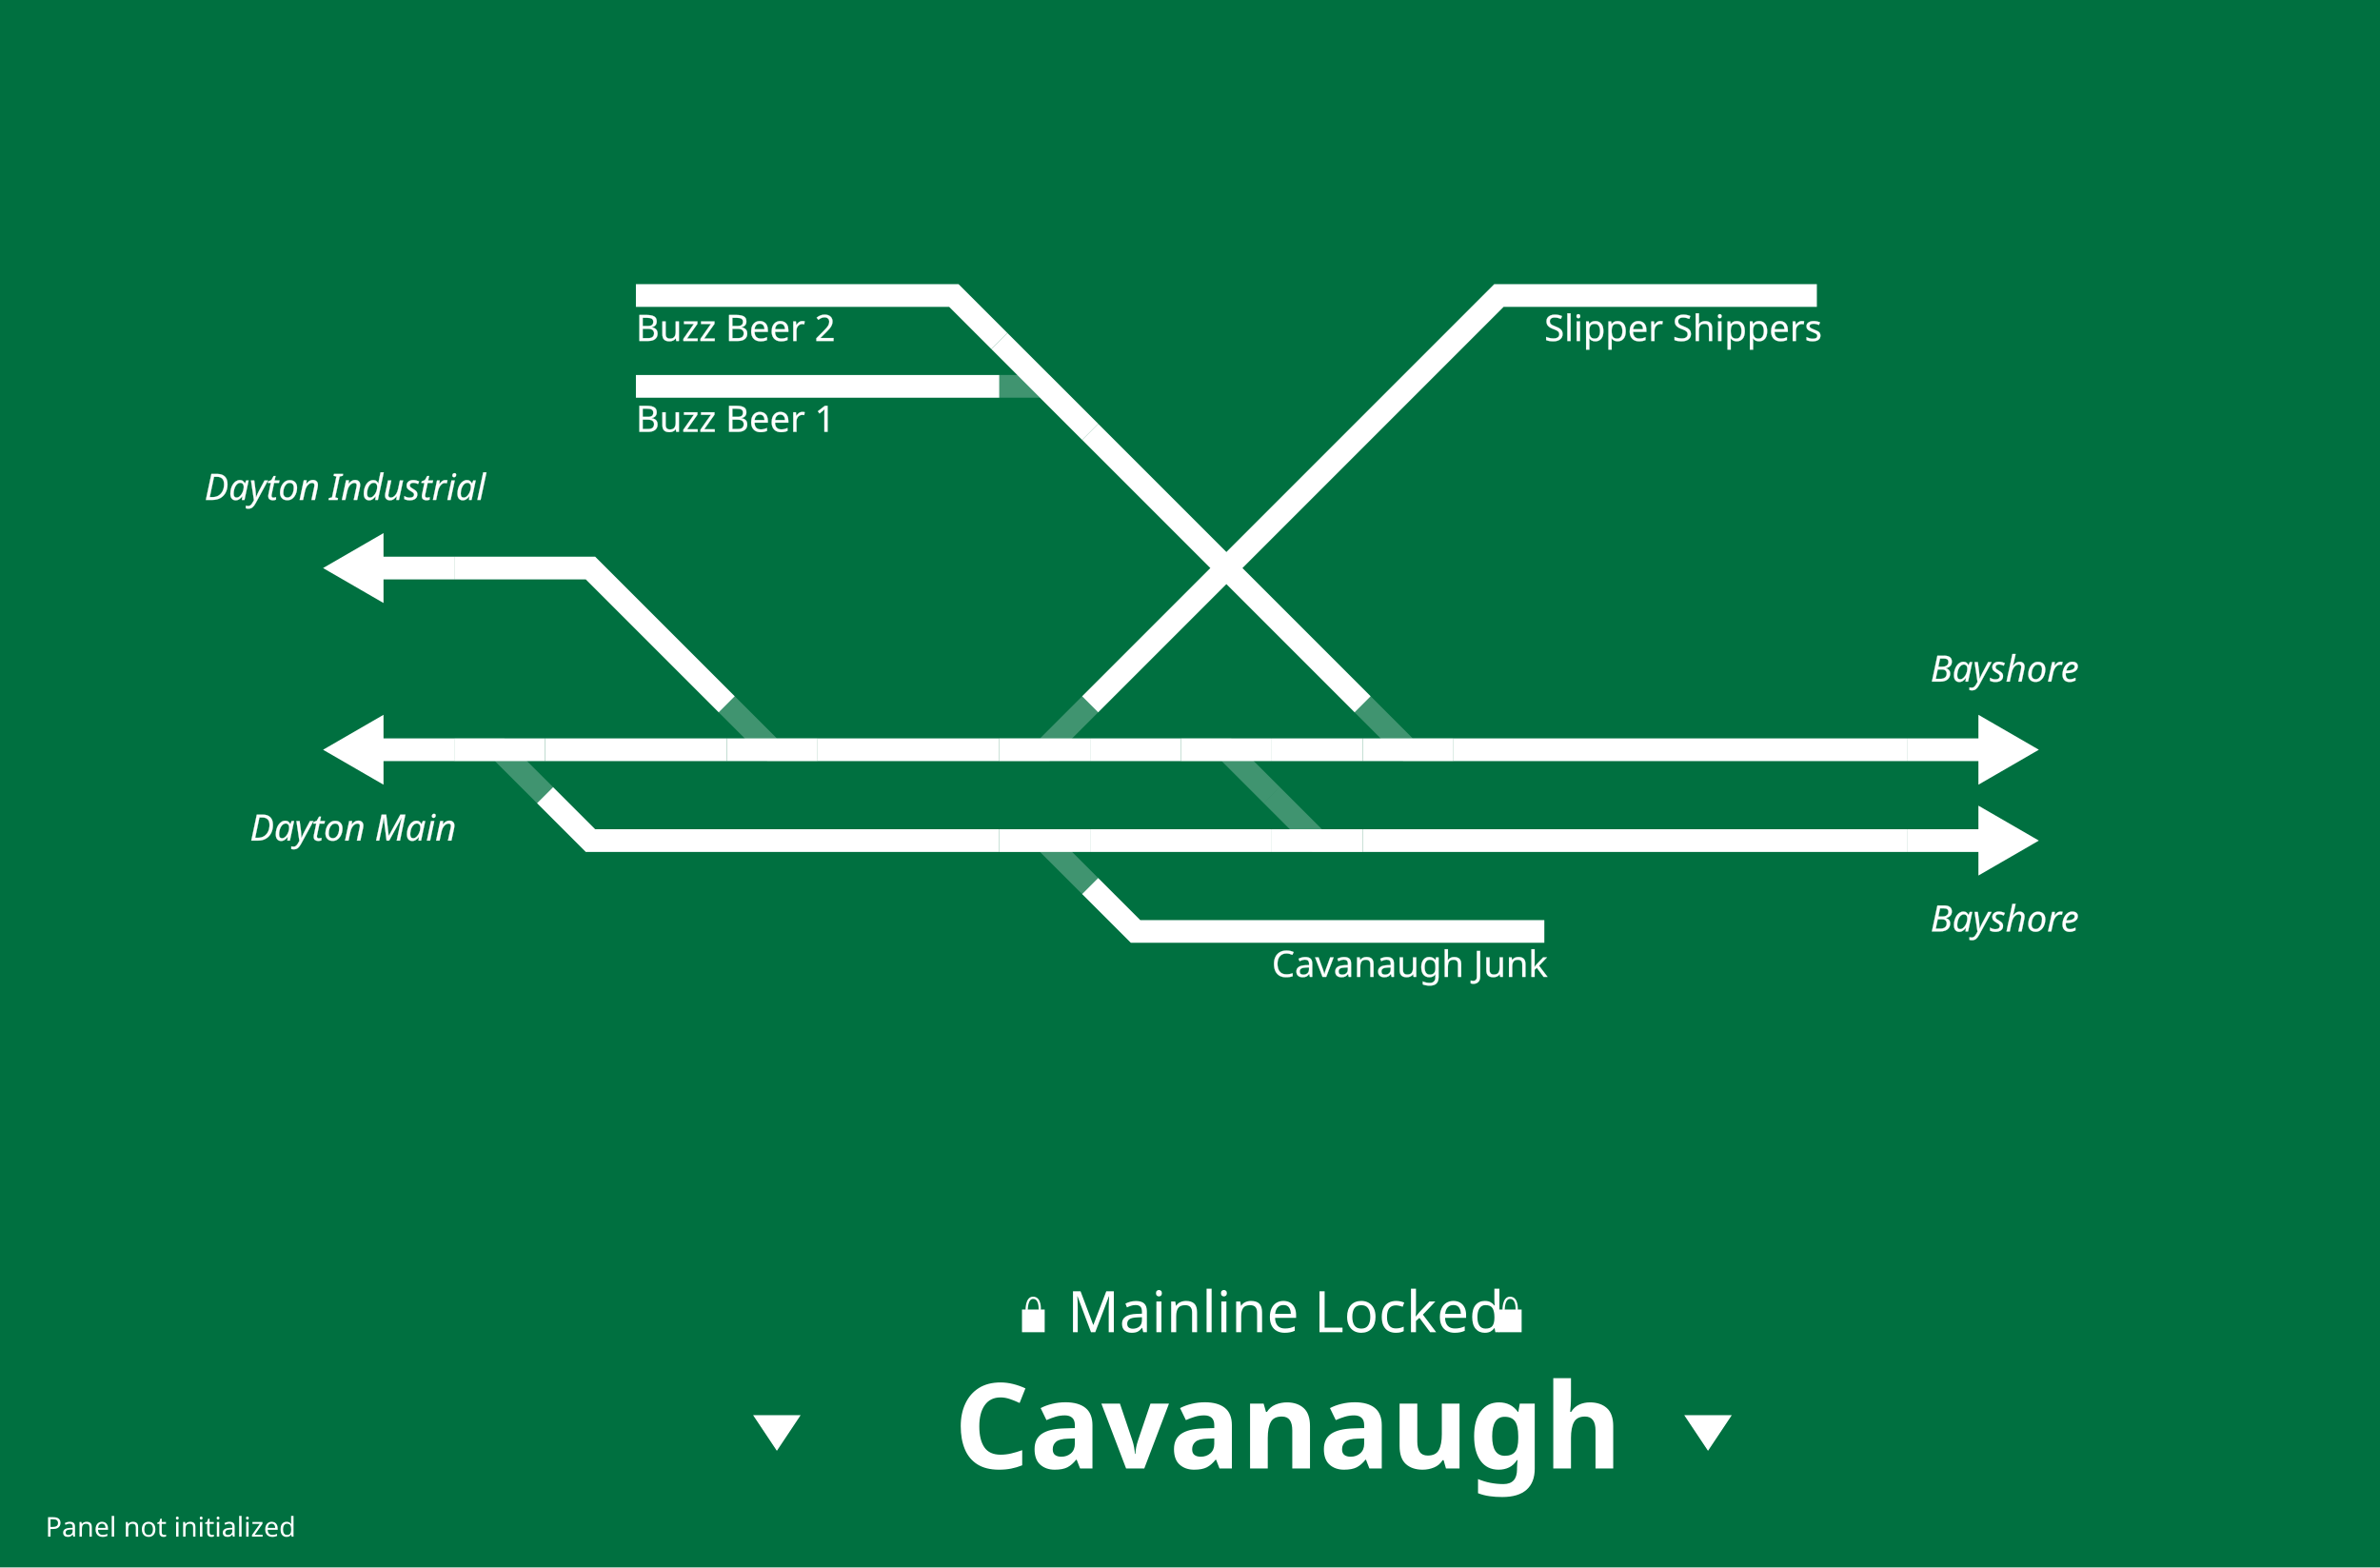
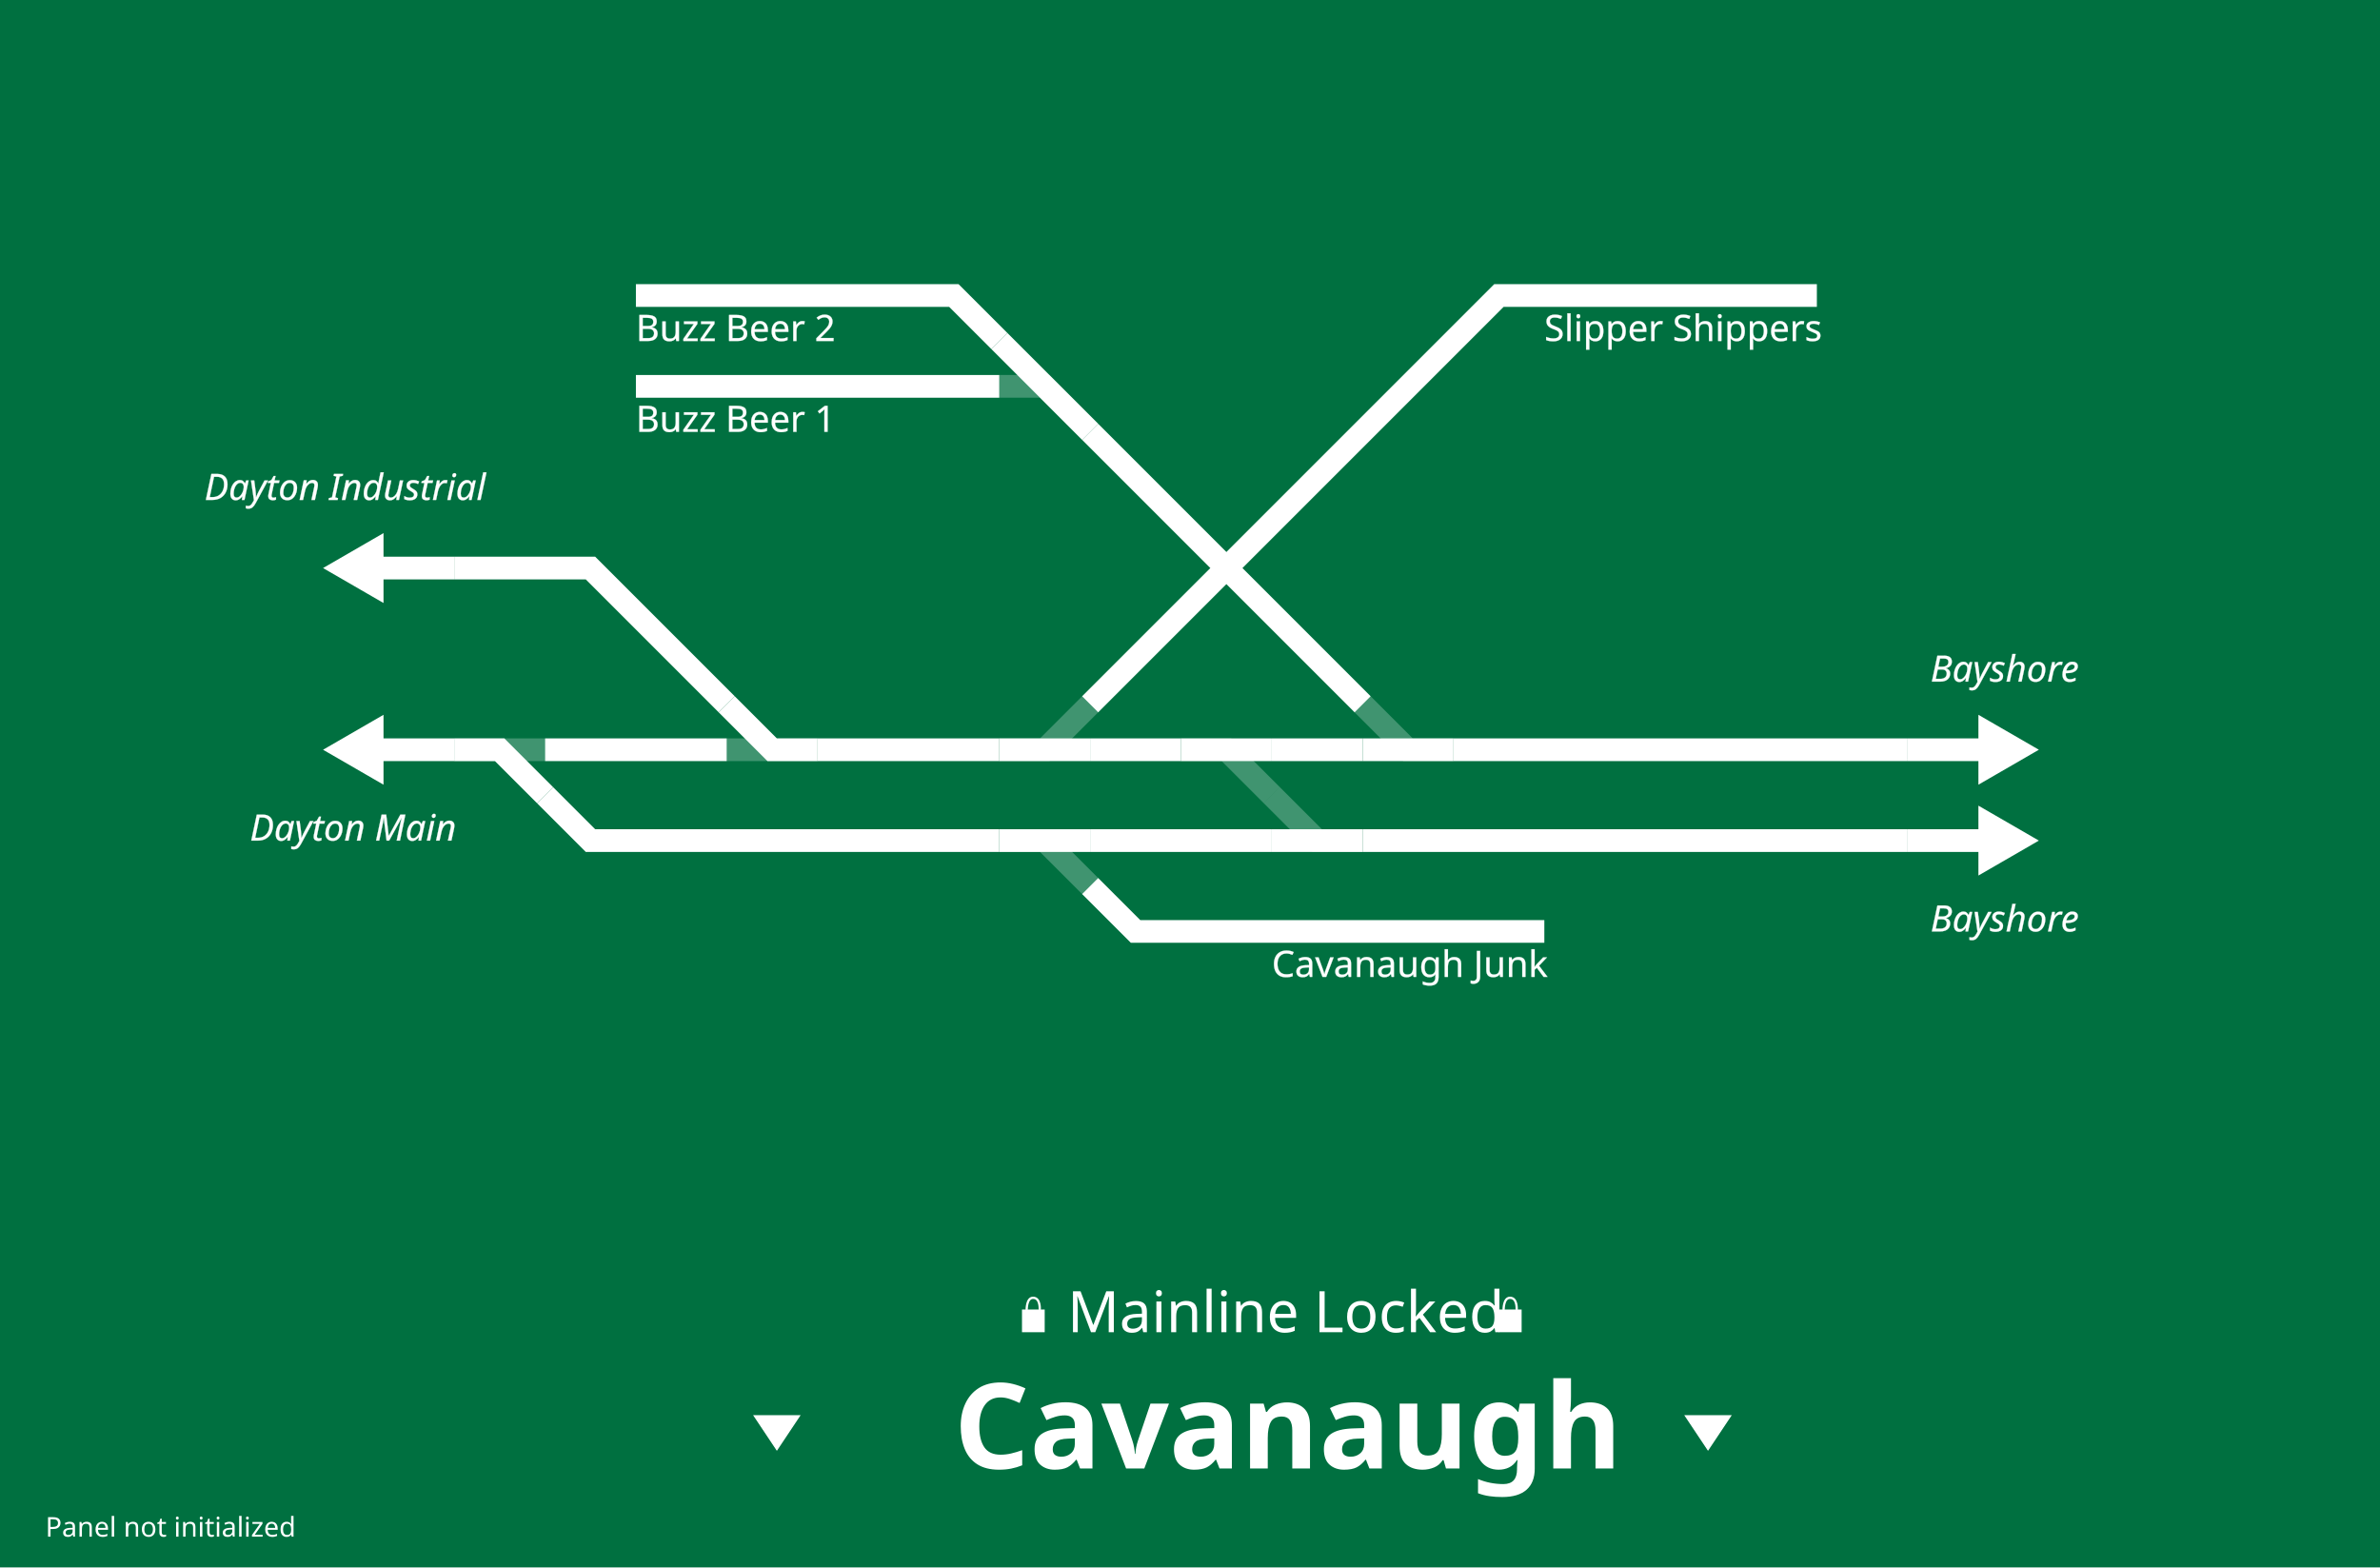
<svg xmlns="http://www.w3.org/2000/svg" xmlns:xlink="http://www.w3.org/1999/xlink" width="1047.958" height="690.115" id="svg2" version="1.1">
  <defs id="defs4">
    <linearGradient id="linearGradient5066">
      <stop style="stop-color:#000000;stop-opacity:0.188;" offset="0" id="stop5068" />
      <stop style="stop-color:#000000;stop-opacity:0;" offset="1" id="stop5070" />
    </linearGradient>
    <linearGradient id="linearGradient4692">
      <stop id="stop4694" offset="0" style="stop-color:#ffffff;stop-opacity:0.753;" />
      <stop id="stop4696" offset="1" style="stop-color:#ffffff;stop-opacity:0;" />
    </linearGradient>
    <linearGradient id="linearGradient4186">
      <stop style="stop-color:#808080;stop-opacity:1;" offset="0" id="stop4188" />
      <stop style="stop-color:#000000;stop-opacity:0;" offset="1" id="stop4190" />
    </linearGradient>
    <linearGradient id="linearGradient4137" paint="solid">
      <stop style="stop-color:#00ff00;stop-opacity:1;" offset="0" id="stop4139" />
    </linearGradient>
    <linearGradient xlink:href="#linearGradient4186" id="linearGradient4976" gradientUnits="userSpaceOnUse" x1="39.5" y1="75.114" x2="70.5" y2="75.114" />
    <linearGradient xlink:href="#linearGradient4186" id="linearGradient4978" gradientUnits="userSpaceOnUse" x1="39.5" y1="75.114" x2="70.5" y2="75.114" />
    <radialGradient xlink:href="#linearGradient4692" id="radialGradient5060" gradientUnits="userSpaceOnUse" cx="55" cy="75.114" fx="55" fy="75.114" r="15" />
    <radialGradient xlink:href="#linearGradient5066" id="radialGradient5064" gradientUnits="userSpaceOnUse" cx="55" cy="75.114" fx="55" fy="75.114" r="15" />
    <radialGradient xlink:href="#linearGradient4692" id="radialGradient4247" gradientUnits="userSpaceOnUse" cx="55" cy="75.114" fx="55" fy="75.114" r="15" />
    <radialGradient xlink:href="#linearGradient5066" id="radialGradient4249" gradientUnits="userSpaceOnUse" cx="55" cy="75.114" fx="55" fy="75.114" r="15" />
    <radialGradient xlink:href="#linearGradient5066" id="radialGradient4251" gradientUnits="userSpaceOnUse" cx="55" cy="75.114" fx="55" fy="75.114" r="15" />
    <linearGradient xlink:href="#linearGradient4186" id="linearGradient4253" gradientUnits="userSpaceOnUse" x1="39.5" y1="75.114" x2="70.5" y2="75.114" />
    <linearGradient xlink:href="#linearGradient4186" id="linearGradient4255" gradientUnits="userSpaceOnUse" x1="39.5" y1="75.114" x2="70.5" y2="75.114" />
    <marker orient="auto" refY="0" refX="0.6" id="TriangleAuthNBMarker" style="overflow:visible">
      <path id="TriangleAuthNBMarkerPath" d="m 5.77,0 -8.65,5 0,-10 8.65,5 z" style="fill:#00ff00;fill-rule:evenodd;stroke:#00ff00;stroke-width:1pt;marker-start:none" transform="scale(0.2,0.2)" />
    </marker>
    <marker orient="auto" refY="0" refX="-0.6" id="TriangleAuthSBMarker" style="overflow:visible">
      <path id="TriangleAuthSBMarkerPath" d="m 5.77,0 -8.65,5 0,-10 8.65,5 z" style="fill:#00ff00;fill-rule:evenodd;stroke:#00ff00;stroke-width:1pt;marker-start:none" transform="scale(-0.2,-0.2)" />
    </marker>
    <marker orient="auto" refY="0" refX="0.6" id="TriangleOccupiedNBMarker" style="overflow:visible">
      <path id="TriangleOccupiedNBMarkerPath" d="m 5.77,0 -8.65,5 0,-10 8.65,5 z" style="fill:#ff0000;fill-rule:evenodd;stroke:#ff0000;stroke-width:1pt;marker-start:none" transform="scale(0.2,0.2)" />
    </marker>
    <marker orient="auto" refY="0" refX="-0.6" id="TriangleOccupiedSBMarker" style="overflow:visible">
      <path id="TriangleOccupiedSBMarkerPath" d="m 5.77,0 -8.65,5 0,-10 8.65,5 z" style="fill:#ff0000;fill-rule:evenodd;stroke:#ff0000;stroke-width:1pt;marker-start:none" transform="scale(-0.2,-0.2)" />
    </marker>
    <marker orient="auto" refY="0" refX="0" id="TriangleOutM" style="overflow:visible">
      <path id="path4051" d="m 5.77,0 -8.65,5 0,-10 8.65,5 z" style="fill:#ffffff;fill-rule:evenodd;stroke:#ffffff;stroke-width:1pt;marker-start:none" transform="scale(0.25,0.25)" />
    </marker>
    <marker orient="auto" refY="0" refX="0" id="TriangleInM" style="overflow:visible">
      <path id="path4042" d="m 5.77,0 -8.65,5 0,-10 8.65,5 z" style="fill:#ffffff;fill-rule:evenodd;stroke:#ffffff;stroke-width:1pt;marker-start:none" transform="scale(-0.25,-0.25)" />
    </marker>
    <marker orient="auto" refY="0" refX="0" id="StopM" style="overflow:visible">
      <path id="path4078" d="M 0,5.65 0,-5.65" style="fill:none;stroke:#ffffff;stroke-width:2pt" transform="scale(0.4,0.4)" />
    </marker>
  </defs>
  <g id="backgroundLayer" transform="translate(0,-312.2474)" style="display:inline">
    <rect style="fill:#007040;fill-opacity:1;fill-rule:evenodd;stroke:none" id="panelBackground" width="1047.958" height="690.115" x="0" y="312.247" />
  </g>
  <g id="textLayer" transform="translate(0,-3.979754)" style="display:inline">
    <text xml:space="preserve" style="font-size:52.338px;font-style:normal;font-variant:normal;font-weight:bold;font-stretch:normal;text-align:start;line-height:125%;letter-spacing:0px;word-spacing:0px;writing-mode:lr-tb;text-anchor:start;fill:#ffffff;fill-opacity:1;stroke:none;font-family:Trebuchet MS;-inkscape-font-specification:Trebuchet MS Bold" x="420" y="650.561" id="panelTitle">
      <tspan id="tspan3823" x="420" y="650.561">Cavanaugh</tspan>
    </text>
    <text id="panelStatus" y="680.561" x="20" style="font-size:12px;font-style:normal;font-variant:normal;font-weight:normal;font-stretch:normal;text-align:start;line-height:125%;letter-spacing:0px;word-spacing:0px;writing-mode:lr-tb;text-anchor:start;fill:#ffffff;fill-opacity:1;stroke:none;font-family:Trebuchet MS;-inkscape-font-specification:Trebuchet MS" xml:space="preserve">
      <tspan y="680.561" x="20" id="tspanPanelStatus">Panel not initialized</tspan>
    </text>
    <path style="fill:#ffffff;fill-opacity:1;stroke:#ffffff;stroke-width:0.5px;stroke-linecap:butt;stroke-linejoin:miter;stroke-opacity:1" d="m 342.068,642.323 -10,-15 20,0 z" id="leftLevelTriangle" />
    <use x="0" y="0" xlink:href="#leftLevelTriangle" id="rightLevelTriangle" transform="translate(410,2.9515625e-6)" width="1047.958" height="690.115" />
    <g id="mainlineLockedGroup" transform="translate(70,486.4666)">
      <text xml:space="preserve" style="font-size:25.23px;font-style:normal;font-variant:normal;font-weight:normal;font-stretch:normal;text-align:start;line-height:125%;letter-spacing:0px;word-spacing:0px;writing-mode:lr-tb;text-anchor:start;fill:#ffffff;fill-opacity:1;stroke:none;font-family:Trebuchet MS;-inkscape-font-specification:Trebuchet MS" x="400" y="104.094" id="mainlineLockedText">
        <tspan y="104.094" x="400" id="tspan3321">Mainline Locked</tspan>
      </text>
      <g id="leftLock">
        <rect id="lockBody" width="10" height="10" x="380" y="94.094" style="fill:#ffffff;fill-opacity:1;stroke:none" />
        <path style="fill:none;stroke:#ffffff;stroke-width:1px;stroke-linecap:butt;stroke-linejoin:miter;stroke-opacity:1" d="m 382.068,94.274 c 0,0 -0.12,-5.383 2.818,-5.323 3.358,-0.06 2.924,5.323 2.924,5.323" id="path4159" />
      </g>
      <use height="690.115" width="1047.958" transform="translate(210,1.3237304e-6)" id="rightLock" xlink:href="#leftLock" y="0" x="0" />
    </g>
  </g>
  <g id="industrialTrackLayer" transform="translate(0,-3.979754)" style="display:inline">
    <path style="fill:none;stroke:#ffffff;stroke-width:10;stroke-linecap:butt;stroke-linejoin:miter;stroke-miterlimit:4;stroke-opacity:1;stroke-dasharray:none" d="m 680,414.094 -180,0 -20,-20" id="class2NorthPath" />
    <g id="g3187" transform="matrix(-1,0,0,-1,880,588.189)">
      <path style="opacity:0.25;fill:none;stroke:#ffffff;stroke-width:10;stroke-linecap:butt;stroke-linejoin:miter;stroke-miterlimit:4;stroke-opacity:1;stroke-dasharray:none" d="m 440,414.094 -20,0 -20,-20" id="TO104.R" />
      <path id="TO104.N" d="m 440,434.094 c -13.333,-13.333 -26.667,-26.667 -40,-40" style="fill:none;stroke:#ffffff;stroke-width:10;stroke-linecap:butt;stroke-linejoin:miter;stroke-miterlimit:4;stroke-opacity:1;stroke-dasharray:none" />
    </g>
    <g id="g3199" transform="matrix(-1,0,0,-1,1080,868.189)">
      <path style="opacity:0.25;fill:none;stroke:#ffffff;stroke-width:10;stroke-linecap:butt;stroke-linejoin:miter;stroke-miterlimit:4;stroke-opacity:1;stroke-dasharray:none" d="m 520,514.095 20,20 20,0" id="TO100A.R" />
      <path id="TO100A.N" d="m 520,534.095 40,0" style="fill:none;stroke:#ffffff;stroke-width:10;stroke-linecap:butt;stroke-linejoin:miter;stroke-miterlimit:4;stroke-opacity:1;stroke-dasharray:none" />
    </g>
    <g id="g3524" transform="translate(40,-160)">
      <path style="opacity:0.25;fill:none;stroke:#ffffff;stroke-width:10;stroke-linecap:butt;stroke-linejoin:miter;stroke-miterlimit:4;stroke-opacity:1;stroke-dasharray:none" d="m 520,514.095 20,20 20,0" id="TO100B.R" />
      <path id="TO100B.N" d="m 520,534.095 40,0" style="fill:none;stroke:#ffffff;stroke-width:10;stroke-linecap:butt;stroke-linejoin:miter;stroke-miterlimit:4;stroke-opacity:1;stroke-dasharray:none" />
    </g>
    <g id="g3532" transform="matrix(-1,0,0,-1,1000,908.189)">
      <path style="opacity:0.25;fill:none;stroke:#ffffff;stroke-width:10;stroke-linecap:butt;stroke-linejoin:miter;stroke-miterlimit:4;stroke-opacity:1;stroke-dasharray:none" d="m 520,514.095 20,20 20,0" id="TO102.R" />
      <path id="TO102.N" d="m 520,534.095 40,0" style="fill:none;stroke:#ffffff;stroke-width:10;stroke-linecap:butt;stroke-linejoin:miter;stroke-miterlimit:4;stroke-opacity:1;stroke-dasharray:none" />
    </g>
    <g id="g3536" transform="matrix(-1,0,0,1,1000,-200)">
      <path style="opacity:0.25;fill:none;stroke:#ffffff;stroke-width:10;stroke-linecap:butt;stroke-linejoin:miter;stroke-miterlimit:4;stroke-opacity:1;stroke-dasharray:none" d="m 520,514.095 20,20 20,0" id="TO103.R" />
      <path id="TO103.N" d="m 520,534.095 40,0" style="fill:none;stroke:#ffffff;stroke-width:10;stroke-linecap:butt;stroke-linejoin:miter;stroke-miterlimit:4;stroke-opacity:1;stroke-dasharray:none" />
    </g>
    <g id="g3540" transform="translate(80,-200)">
      <path style="opacity:0.25;fill:none;stroke:#ffffff;stroke-width:10;stroke-linecap:butt;stroke-linejoin:miter;stroke-miterlimit:4;stroke-opacity:1;stroke-dasharray:none" d="m 520,514.095 20,20 20,0" id="TO105.R" />
      <path id="TO105.N" d="m 520,534.095 40,0" style="fill:none;stroke:#ffffff;stroke-width:10;stroke-linecap:butt;stroke-linejoin:miter;stroke-miterlimit:4;stroke-opacity:1;stroke-dasharray:none" />
    </g>
    <g id="g3544" transform="translate(-200,-200)">
-       <path style="opacity:0.25;fill:none;stroke:#ffffff;stroke-width:10;stroke-linecap:butt;stroke-linejoin:miter;stroke-miterlimit:4;stroke-opacity:1;stroke-dasharray:none" d="m 520,514.095 20,20 20,0" id="TO106.R" />
-       <path id="TO106.N" d="m 520,534.095 40,0" style="fill:none;stroke:#ffffff;stroke-width:10;stroke-linecap:butt;stroke-linejoin:miter;stroke-miterlimit:4;stroke-opacity:1;stroke-dasharray:none" />
+       <path id="TO106.N" d="m 520,534.095 40,0" style="opacity:0.25;fill:none;stroke:#ffffff;stroke-width:10;stroke-linecap:butt;stroke-linejoin:miter;stroke-miterlimit:4;stroke-opacity:1;stroke-dasharray:none" />
+       <path style="fill:none;stroke:#ffffff;stroke-width:10;stroke-linecap:butt;stroke-linejoin:miter;stroke-miterlimit:4;stroke-opacity:1;stroke-dasharray:none" d="m 520,514.095 20,20 20,0" id="TO106.R" />
    </g>
    <path id="departureNorthPath" d="m 480,314.094 180,-180 140,0" style="fill:none;stroke:#ffffff;stroke-width:10;stroke-linecap:butt;stroke-linejoin:miter;stroke-miterlimit:4;stroke-opacity:1;stroke-dasharray:none" />
    <path id="path3245" d="m 560,374.094 -80,0" style="fill:none;stroke:#ffffff;stroke-width:10;stroke-linecap:butt;stroke-linejoin:miter;stroke-miterlimit:4;stroke-opacity:1;stroke-dasharray:none" />
    <path id="path3256" d="m 480,194.095 120,120" style="fill:none;stroke:#ffffff;stroke-width:10;stroke-linecap:butt;stroke-linejoin:miter;stroke-miterlimit:4;stroke-opacity:1;stroke-dasharray:none" />
    <path style="fill:none;stroke:#ffffff;stroke-width:10;stroke-linecap:butt;stroke-linejoin:miter;stroke-miterlimit:4;stroke-opacity:1;stroke-dasharray:none" d="m 440,154.095 -20,-20 -140,0" id="path3251" />
    <path style="fill:none;stroke:#ffffff;stroke-width:10;stroke-linecap:butt;stroke-linejoin:miter;stroke-miterlimit:4;stroke-opacity:1;stroke-dasharray:none" d="m 440,174.095 -160,0" id="path3258" />
    <path id="path3260" d="m 520,334.094 -40,0" style="fill:none;stroke:#ffffff;stroke-width:10;stroke-linecap:butt;stroke-linejoin:miter;stroke-miterlimit:4;stroke-opacity:1;stroke-dasharray:none" />
    <path style="fill:none;stroke:#ffffff;stroke-width:10;stroke-linecap:butt;stroke-linejoin:miter;stroke-miterlimit:4;stroke-opacity:1;stroke-dasharray:none" d="m 600,334.094 -40,0" id="path3262" />
    <path id="path3264" d="m 440,334.094 -80,0" style="fill:none;stroke:#ffffff;stroke-width:10;stroke-linecap:butt;stroke-linejoin:miter;stroke-miterlimit:4;stroke-opacity:1;stroke-dasharray:none" />
    <path style="fill:none;stroke:#ffffff;stroke-width:10;stroke-linecap:butt;stroke-linejoin:miter;stroke-miterlimit:4;stroke-opacity:1;stroke-dasharray:none" d="m 840,334.094 -200,0" id="path3266" />
    <path id="path3268" d="m 840,374.094 -240,0" style="fill:none;stroke:#ffffff;stroke-width:10;stroke-linecap:butt;stroke-linejoin:miter;stroke-miterlimit:4;stroke-opacity:1;stroke-dasharray:none" />
    <path style="fill:none;stroke:#ffffff;stroke-width:10;stroke-linecap:butt;stroke-linejoin:miter;stroke-miterlimit:4;stroke-opacity:1;stroke-dasharray:none;marker-start:url(#TriangleInM);display:inline" d="m 880,334.094 -40,0" id="path3233" />
    <path id="path3235" d="m 880,374.094 -40,0" style="fill:none;stroke:#ffffff;stroke-width:10;stroke-linecap:butt;stroke-linejoin:miter;stroke-miterlimit:4;stroke-opacity:1;stroke-dasharray:none;marker-start:url(#TriangleInM);display:inline" />
    <path id="path3332" d="m 160,254.095 40,0" style="fill:none;stroke:#ffffff;stroke-width:10;stroke-linecap:butt;stroke-linejoin:miter;stroke-miterlimit:4;stroke-opacity:1;stroke-dasharray:none;marker-start:url(#TriangleInM);display:inline" />
    <path style="fill:none;stroke:#ffffff;stroke-width:10;stroke-linecap:butt;stroke-linejoin:miter;stroke-miterlimit:4;stroke-opacity:1;stroke-dasharray:none" d="m 440,374.094 -180,0 -20,-20" id="path3313" />
    <path id="path3315" d="m 320,314.094 c -20,-20 -40,-40 -60,-60 l -60,0" style="fill:none;stroke:#ffffff;stroke-width:10;stroke-linecap:butt;stroke-linejoin:miter;stroke-miterlimit:4;stroke-opacity:1;stroke-dasharray:none" />
    <path style="fill:none;stroke:#ffffff;stroke-width:10;stroke-linecap:butt;stroke-linejoin:miter;stroke-miterlimit:4;stroke-opacity:1;stroke-dasharray:none" d="m 320,334.094 -80,0" id="path3150" />
  </g>
  <g id="mainlineTrackLayer" transform="translate(0,-3.979754)" style="display:inline">
    <path style="fill:none;stroke:#ffffff;stroke-width:10;stroke-linecap:butt;stroke-linejoin:miter;stroke-miterlimit:4;stroke-opacity:1;stroke-dasharray:none;marker-start:url(#TriangleInM)" d="m 160,334.094 40,0" id="path4255" />
    <g style="display:inline" id="g3528" transform="matrix(-1,0,0,-1,760,868.189)">
-       <path style="opacity:0.25;fill:none;stroke:#ffffff;stroke-width:10;stroke-linecap:butt;stroke-linejoin:miter;stroke-miterlimit:4;stroke-opacity:1;stroke-dasharray:none" d="m 520,514.095 20,20 20,0" id="TO101.R" />
-       <path id="TO101.N" d="m 520,534.095 40,0" style="fill:none;stroke:#ffffff;stroke-width:10;stroke-linecap:butt;stroke-linejoin:miter;stroke-miterlimit:4;stroke-opacity:1;stroke-dasharray:none" />
+       <path id="TO101.N" d="m 520,534.095 40,0" style="opacity:0.25;fill:none;stroke:#ffffff;stroke-width:10;stroke-linecap:butt;stroke-linejoin:miter;stroke-miterlimit:4;stroke-opacity:1;stroke-dasharray:none" />
+       <path style="fill:none;stroke:#ffffff;stroke-width:10;stroke-linecap:butt;stroke-linejoin:miter;stroke-miterlimit:4;stroke-opacity:1;stroke-dasharray:none" d="m 520,514.095 20,20 20,0" id="TO101.R" />
    </g>
  </g>
  <g id="mainlinePanelLinkLayer" transform="translate(0,-5.4327394e-5)" style="display:inline">
-     <a xlink:href="Dayton.svg" transform="translate(-20,124.0001)" id="daytonMainLink">
+     <a xlink:href="Dayton.svg" id="daytonMainLink" transform="translate(-20,124.0001)">
      <text id="text3335" y="246.115" x="130" style="font-size:16px;font-style:italic;font-variant:normal;font-weight:normal;font-stretch:normal;text-align:start;line-height:125%;letter-spacing:0px;word-spacing:0px;writing-mode:lr-tb;text-anchor:start;fill:#ffffff;fill-opacity:1;stroke:#ffffff;stroke-width:0.1;stroke-miterlimit:4;stroke-opacity:1;stroke-dasharray:none;font-family:Trebuchet MS;-inkscape-font-specification:Trebuchet MS Italic" xml:space="preserve">
        <tspan y="246.115" x="130" id="tspan3337">Dayton Main</tspan>
      </text>
    </a>
-     <a xlink:href="Dayton.svg" id="daytonIndustrialLink" transform="translate(-20,134)">
+     <a xlink:href="Dayton.svg" transform="translate(-20,134)" id="daytonIndustrialLink">
      <text id="text3305" y="86.115" x="110" style="font-size:16px;font-style:italic;font-variant:normal;font-weight:normal;font-stretch:normal;text-align:start;line-height:125%;letter-spacing:0px;word-spacing:0px;writing-mode:lr-tb;text-anchor:start;fill:#ffffff;fill-opacity:1;stroke:#ffffff;stroke-width:0.1;stroke-miterlimit:4;stroke-opacity:1;stroke-dasharray:none;font-family:Trebuchet MS;-inkscape-font-specification:Trebuchet MS Italic" xml:space="preserve">
        <tspan id="tspan3307" y="86.115" x="110">Dayton Industrial</tspan>
      </text>
    </a>
  </g>
  <g id="industrialPanelLinkLayer" transform="translate(0,-5.0432739e-4)" style="display:inline">
-     <a xlink:href="Bayshore.svg" id="bayshoreLink" transform="translate(710,164.0005)" style="display:inline">
+     <a xlink:href="Bayshore.svg" style="display:inline" transform="translate(710,164.0005)" id="bayshoreLink">
      <text id="text3225" y="136.115" x="140" style="font-size:16px;font-style:italic;font-variant:normal;font-weight:normal;font-stretch:normal;text-align:start;line-height:125%;letter-spacing:0px;word-spacing:0px;writing-mode:lr-tb;text-anchor:start;fill:#ffffff;fill-opacity:1;stroke:#ffffff;stroke-width:0.1;stroke-miterlimit:4;stroke-opacity:1;stroke-dasharray:none;font-family:Trebuchet MS;-inkscape-font-specification:Trebuchet MS Italic" xml:space="preserve">
        <tspan y="136.115" x="140" id="tspan3227">Bayshore</tspan>
      </text>
      <text xml:space="preserve" style="font-size:16px;font-style:italic;font-variant:normal;font-weight:normal;font-stretch:normal;text-align:start;line-height:125%;letter-spacing:0px;word-spacing:0px;writing-mode:lr-tb;text-anchor:start;fill:#ffffff;fill-opacity:1;stroke:#ffffff;stroke-width:0.1;stroke-miterlimit:4;stroke-opacity:1;stroke-dasharray:none;font-family:Trebuchet MS;-inkscape-font-specification:Trebuchet MS Italic" x="140" y="246.115" id="text3229">
        <tspan id="tspan3231" x="140" y="246.115">Bayshore</tspan>
      </text>
    </a>
  </g>
  <g id="trackNameLayer" transform="translate(0,-5.4327394e-5)" style="display:inline">
    <text xml:space="preserve" style="font-size:16px;font-style:normal;font-variant:normal;font-weight:normal;font-stretch:normal;text-align:start;line-height:125%;letter-spacing:0px;word-spacing:0px;writing-mode:lr-tb;text-anchor:start;fill:#ffffff;fill-opacity:1;stroke:#ffffff;stroke-width:0.1;stroke-miterlimit:4;stroke-opacity:1;stroke-dasharray:none;font-family:Trebuchet MS;-inkscape-font-specification:Trebuchet MS" x="680" y="150.115" id="text4498">
      <tspan x="680" y="150.115" id="tspan3270">Slipper Shippers</tspan>
    </text>
    <text xml:space="preserve" style="font-size:16px;font-style:normal;font-variant:normal;font-weight:normal;font-stretch:normal;text-align:start;line-height:125%;letter-spacing:0px;word-spacing:0px;writing-mode:lr-tb;text-anchor:start;fill:#ffffff;fill-opacity:1;stroke:#ffffff;stroke-width:0.1;stroke-miterlimit:4;stroke-opacity:1;stroke-dasharray:none;font-family:Trebuchet MS;-inkscape-font-specification:Trebuchet MS" x="560" y="430.115" id="text3266">
      <tspan id="tspan3268" x="560" y="430.115">Cavanaugh Junk</tspan>
    </text>
    <text id="text3274" y="150.115" x="280" style="font-size:16px;font-style:normal;font-variant:normal;font-weight:normal;font-stretch:normal;text-align:start;line-height:125%;letter-spacing:0px;word-spacing:0px;writing-mode:lr-tb;text-anchor:start;fill:#ffffff;fill-opacity:1;stroke:#ffffff;stroke-width:0.1;stroke-miterlimit:4;stroke-opacity:1;stroke-dasharray:none;font-family:Trebuchet MS;-inkscape-font-specification:Trebuchet MS" xml:space="preserve">
      <tspan id="tspan3276" y="150.115" x="280">Buzz Beer 2</tspan>
    </text>
    <text xml:space="preserve" style="font-size:16px;font-style:normal;font-variant:normal;font-weight:normal;font-stretch:normal;text-align:start;line-height:125%;letter-spacing:0px;word-spacing:0px;writing-mode:lr-tb;text-anchor:start;fill:#ffffff;fill-opacity:1;stroke:#ffffff;stroke-width:0.1;stroke-miterlimit:4;stroke-opacity:1;stroke-dasharray:none;font-family:Trebuchet MS;-inkscape-font-specification:Trebuchet MS" x="280" y="190.115" id="text3278">
      <tspan x="280" y="190.115" id="tspan3280">Buzz Beer 1</tspan>
    </text>
  </g>
</svg>
